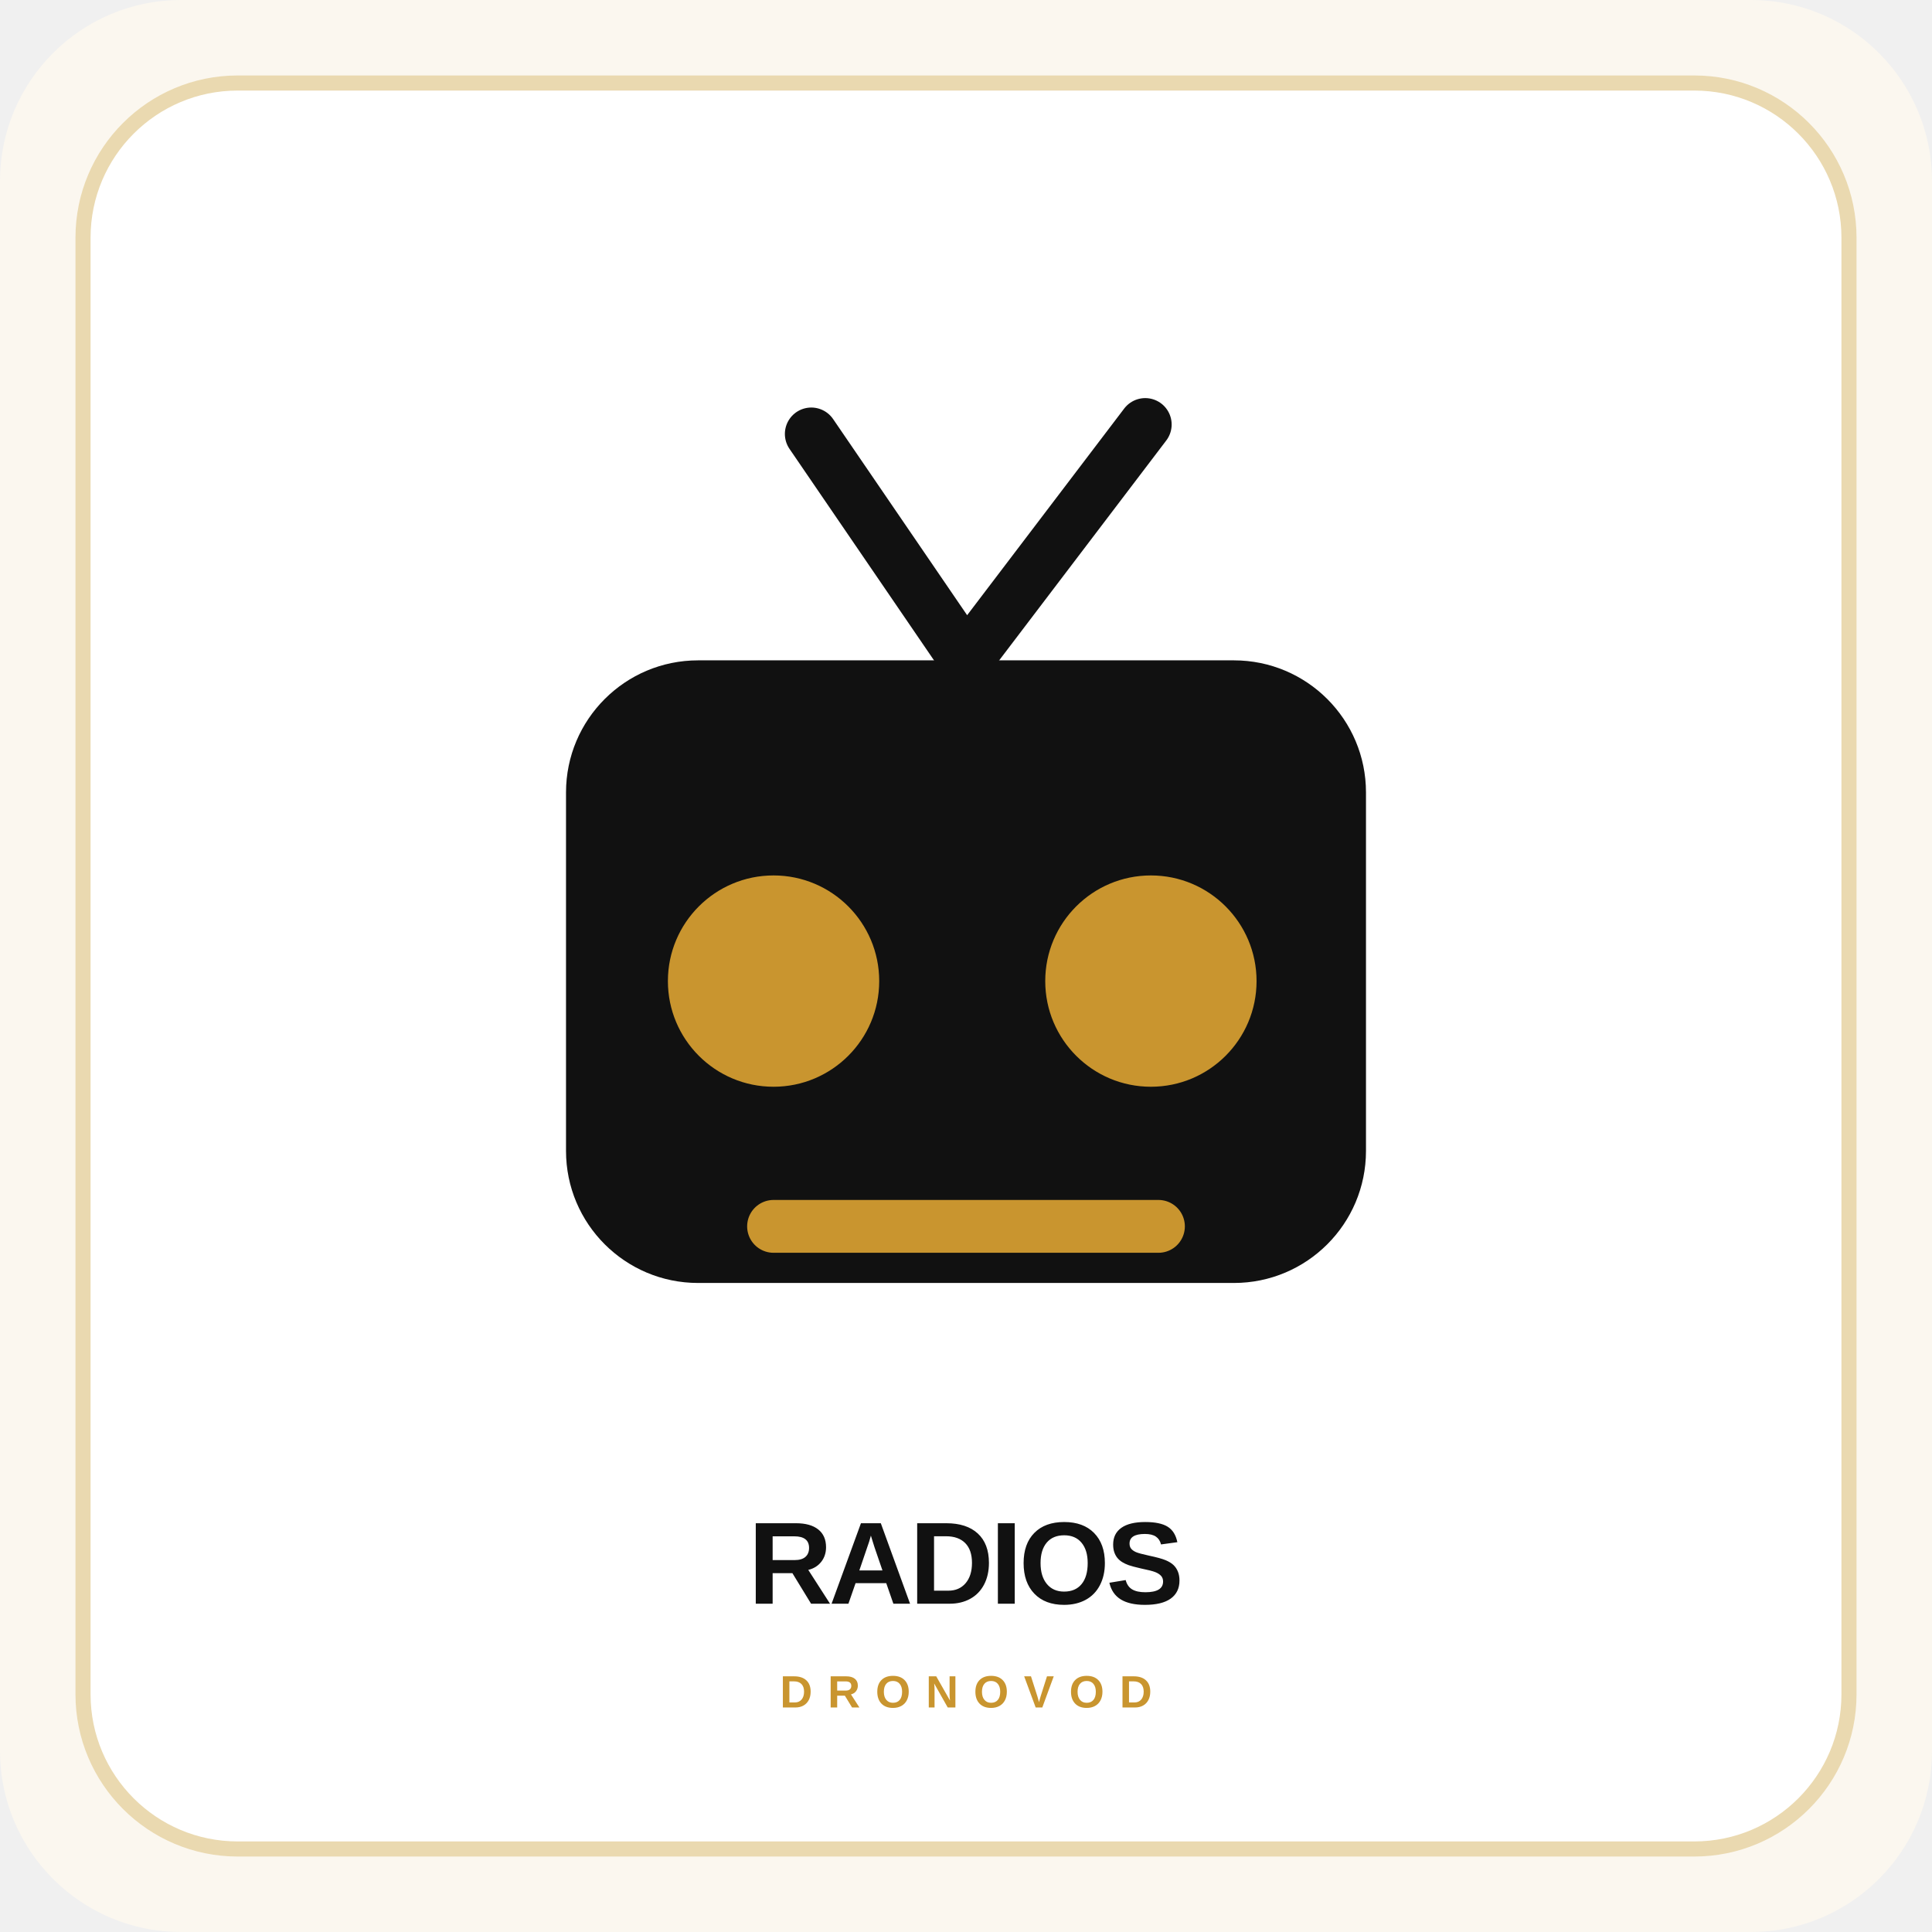
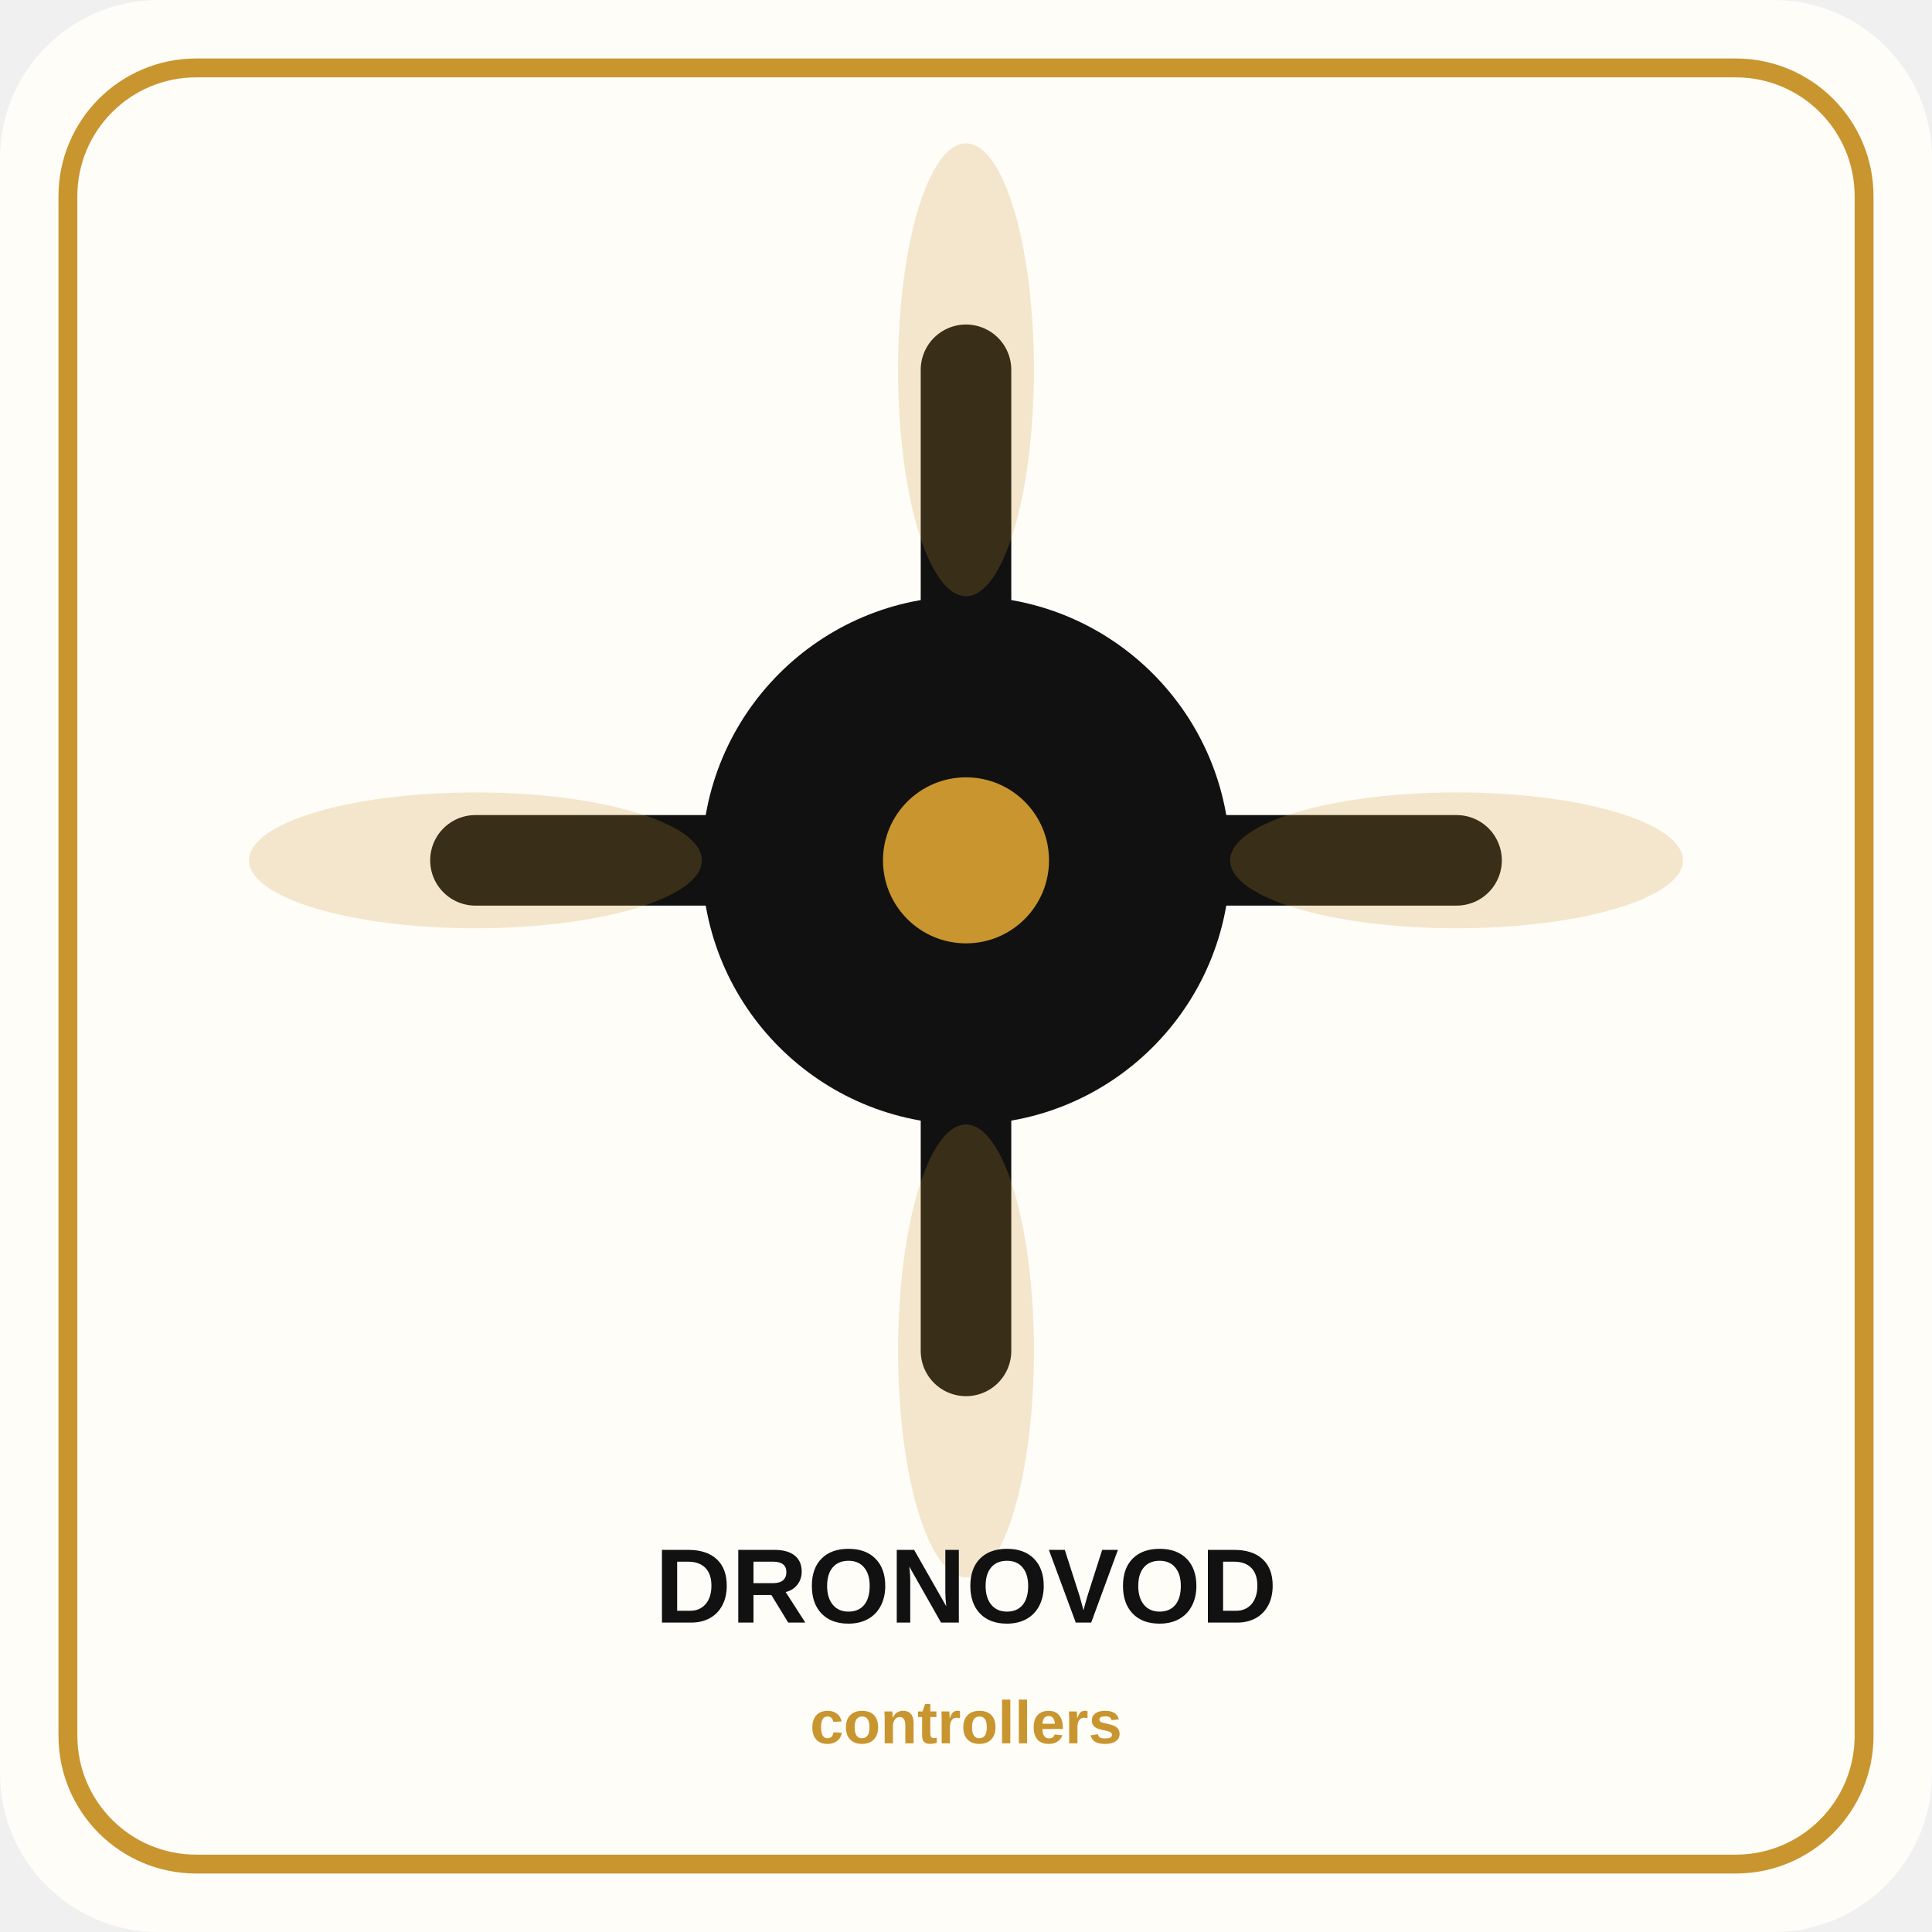
- <svg xmlns="http://www.w3.org/2000/svg" viewBox="0 0 1024 1024">
-   <rect width="1024" height="1024" rx="96" fill="#fbf7ef" />
-   <rect x="44" y="44" width="936" height="936" rx="82" fill="#fff" stroke="#ead9b0" stroke-width="8" />
-   <rect x="300" y="350" width="424" height="330" rx="70" fill="#111" />
-   <circle cx="410" cy="520" r="56" fill="#c9952f" />
-   <circle cx="610" cy="520" r="56" fill="#c9952f" />
-   <path d="M512 350L430 230M512 350l95-125" stroke="#111" stroke-width="28" stroke-linecap="round" />
-   <path d="M410 650h204" stroke="#c9952f" stroke-width="28" stroke-linecap="round" />
-   <text x="512" y="850" text-anchor="middle" font-family="Arial, Helvetica, sans-serif" font-size="62" font-weight="900" fill="#111" letter-spacing="-2">RADIOS</text>
-   <text x="512" y="905" text-anchor="middle" font-family="Arial, Helvetica, sans-serif" font-size="24" font-weight="700" fill="#c9952f" letter-spacing="8">DRONOVOD</text>
+ <svg xmlns="http://www.w3.org/2000/svg" viewBox="0 0 512 512">
+   <rect width="512" height="512" rx="42" fill="#fffdf8" />
+   <rect x="18" y="18" width="476" height="476" rx="34" fill="none" stroke="#c9952f" stroke-width="5" />
+   <circle cx="256" cy="228" r="70" fill="#111" />
+   <circle cx="256" cy="228" r="22" fill="#c9952f" />
+   <path d="M256 98v70M256 288v70M126 228h70M316 228h70" stroke="#111" stroke-width="24" stroke-linecap="round" />
+   <ellipse cx="126" cy="228" rx="60" ry="18" fill="#c9952f" opacity=".22" />
+   <ellipse cx="386" cy="228" rx="60" ry="18" fill="#c9952f" opacity=".22" />
+   <ellipse cx="256" cy="98" rx="18" ry="60" fill="#c9952f" opacity=".22" />
+   <ellipse cx="256" cy="358" rx="18" ry="60" fill="#c9952f" opacity=".22" />
+   <text x="256" y="430" text-anchor="middle" font-family="Arial, sans-serif" font-weight="900" font-size="28" fill="#111">DRONOVOD</text>
+   <text x="256" y="462" text-anchor="middle" font-family="Arial, sans-serif" font-weight="700" font-size="16" fill="#c9952f">controllers</text>
</svg>
